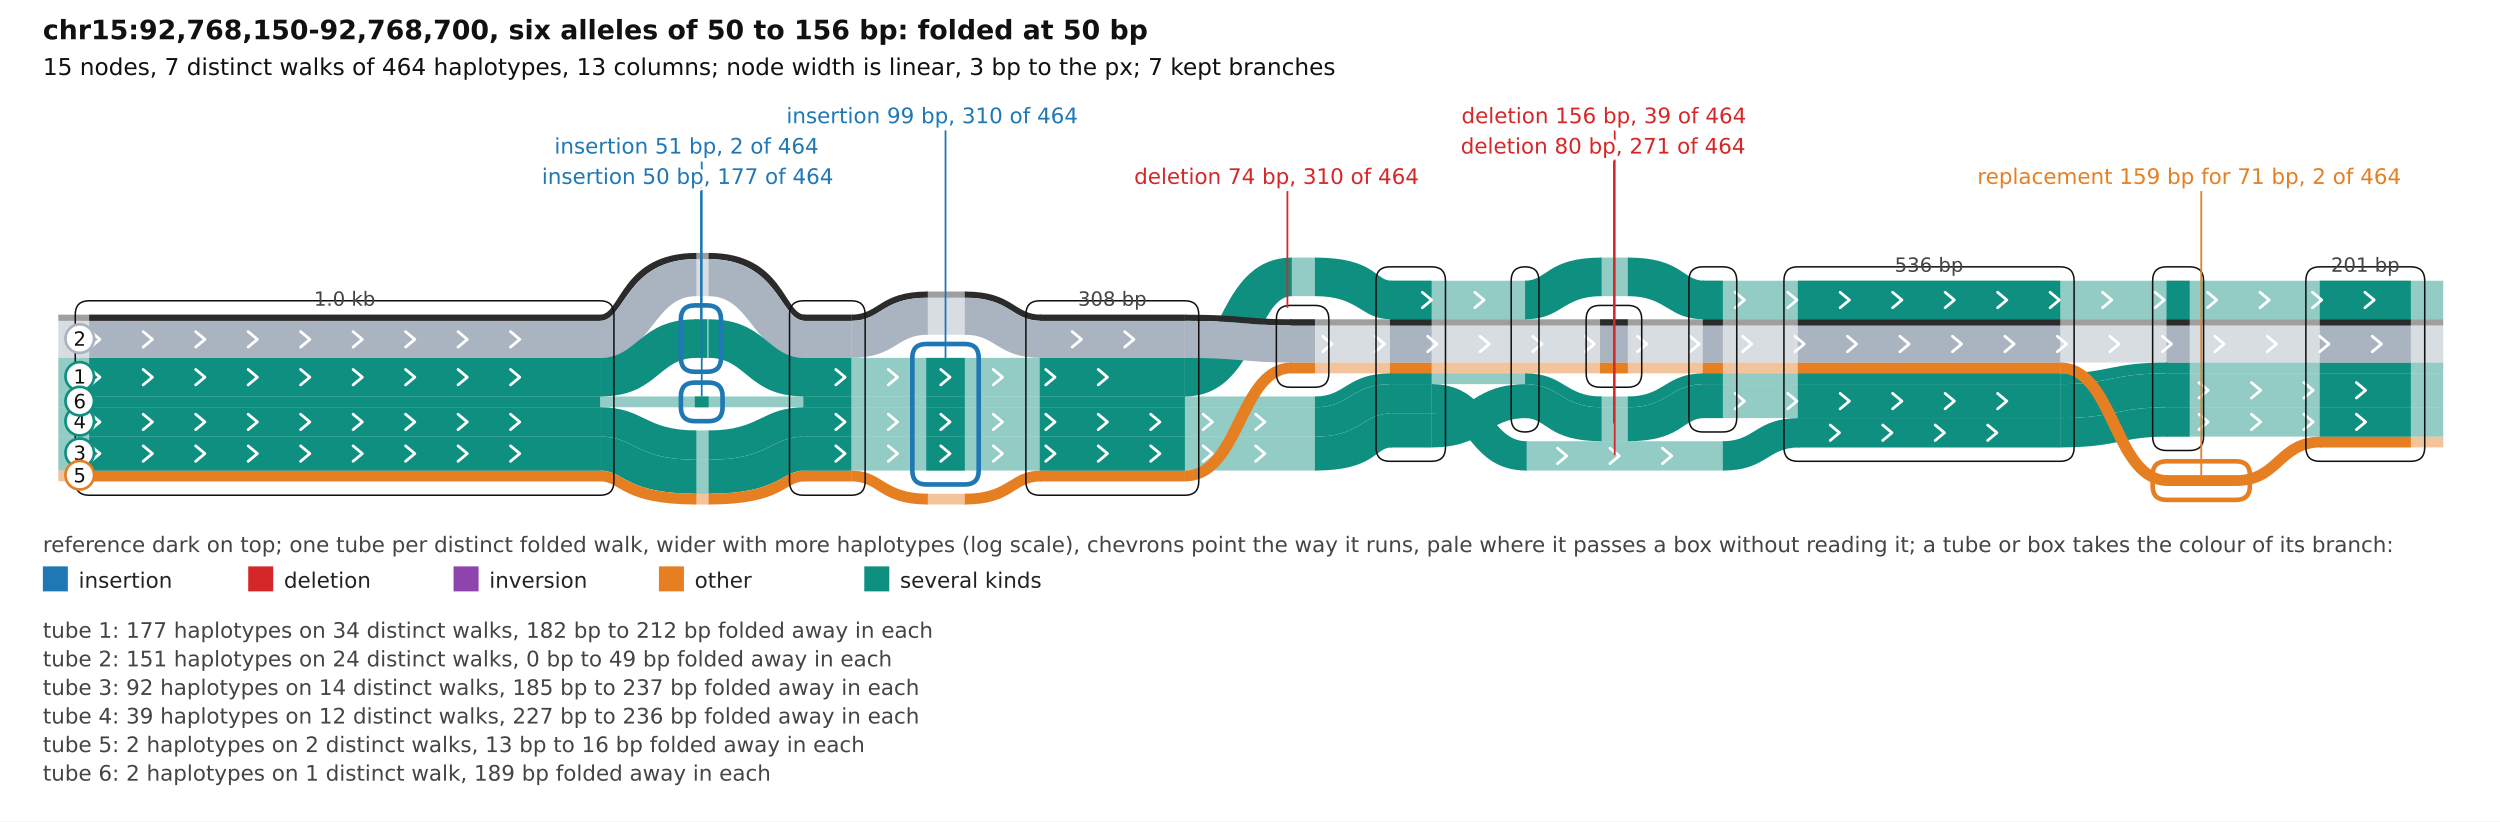
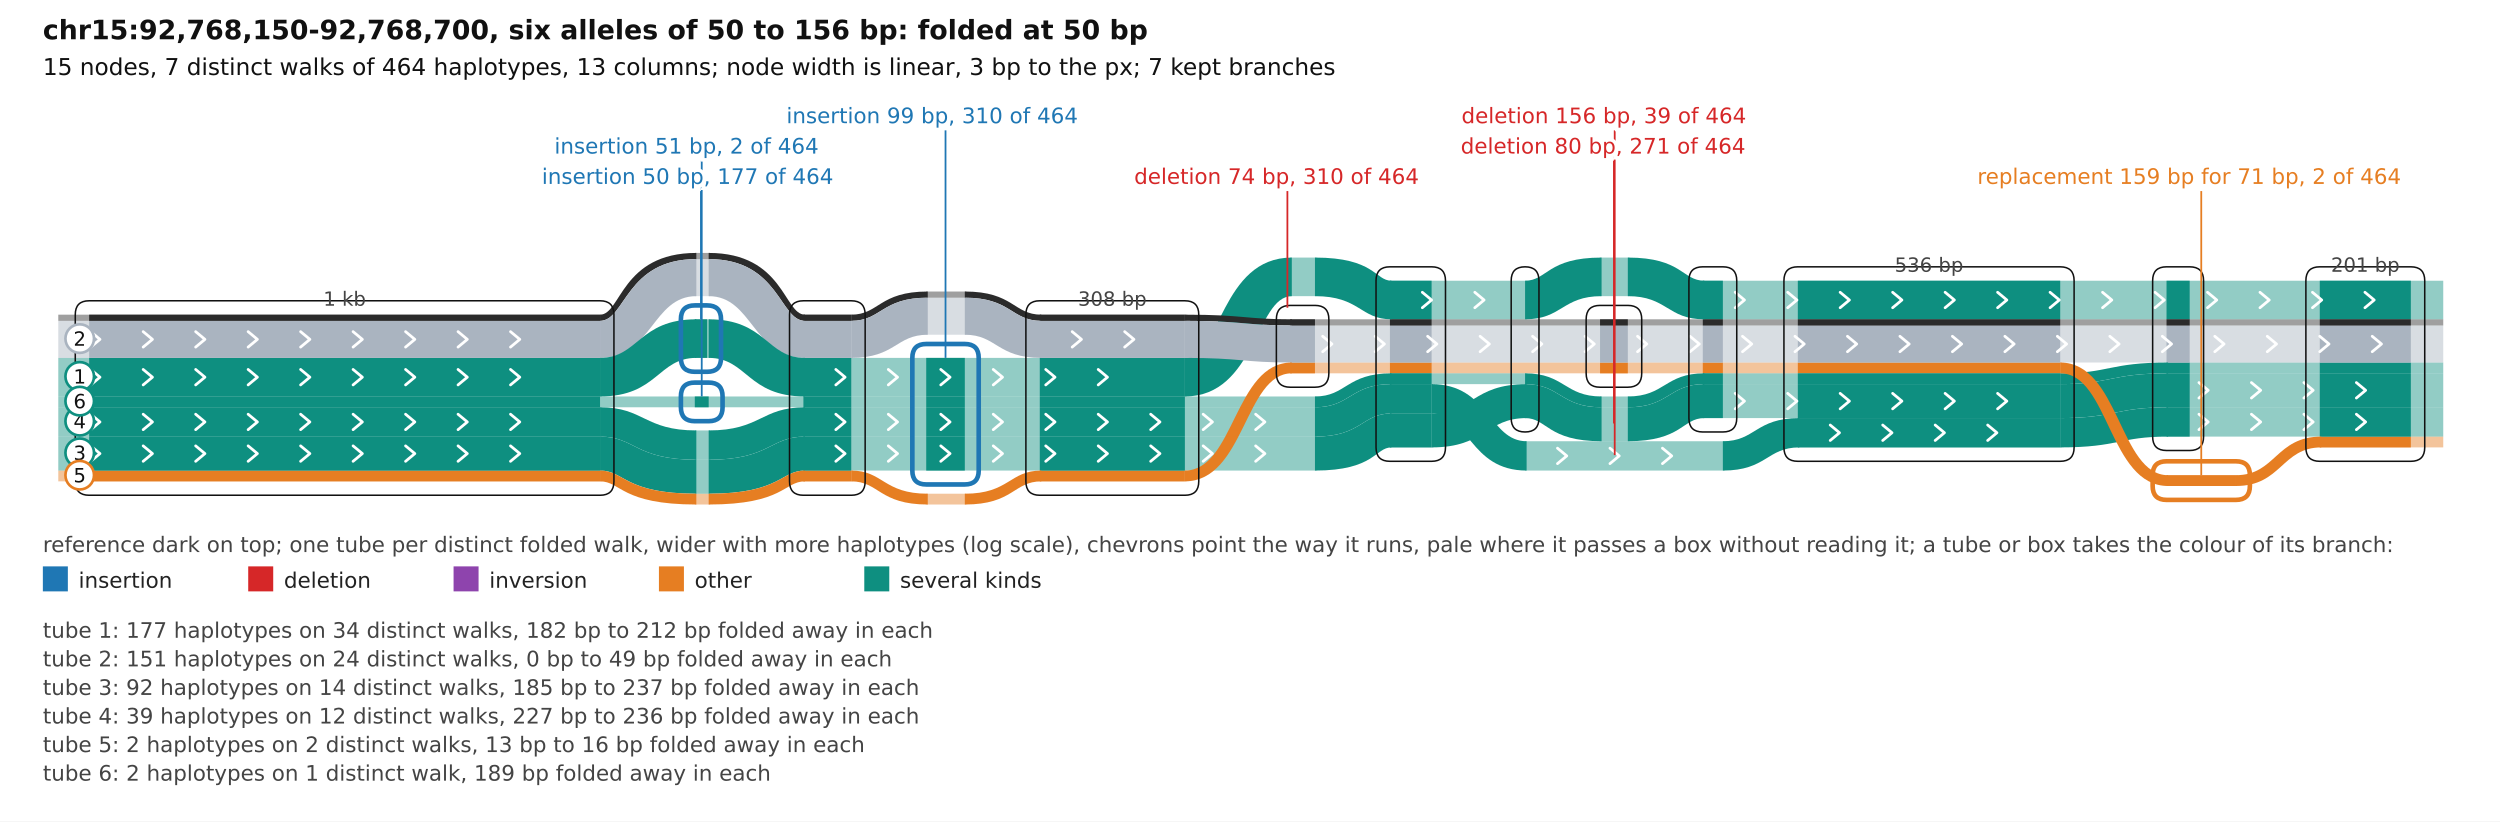
<svg xmlns="http://www.w3.org/2000/svg" width="1400" height="460" viewBox="0 0 1400 460" font-family="DejaVu Sans, Helvetica, Arial, sans-serif">
  <rect width="100%" height="100%" fill="#fff" />
  <text x="24" y="22" font-size="15" font-weight="600" fill="#111">chr15:92,768,150-92,768,700, six alleles of 50 to 156 bp: folded at 50 bp</text>
  <text x="24" y="42" font-size="13" font-weight="400" fill="#111">15 nodes, 7 distinct walks of 464 haplotypes, 13 columns; node width is linear, 3 bp to the px; 7 kept branches</text>
  <g transform="translate(32.64335 158.9301) scale(0.8643353)">
    <rect x="0" y="121" width="352" height="7" fill="#e67e22" fill-opacity="0.45" />
    <rect x="20" y="121" width="331" height="7" fill="#e67e22" />
    <rect x="412.381" y="136" width="10" height="7" fill="#e67e22" fill-opacity="0.45" />
    <rect x="482.762" y="121" width="32" height="7" fill="#e67e22" fill-opacity="0.45" />
    <rect x="482.762" y="121" width="31" height="7" fill="#e67e22" />
    <rect x="562.333" y="136" width="26" height="7" fill="#e67e22" fill-opacity="0.45" />
    <rect x="635.905" y="121" width="95" height="7" fill="#e67e22" fill-opacity="0.45" />
    <rect x="635.905" y="121" width="94" height="7" fill="#e67e22" />
    <rect x="798.189" y="51" width="499.849" height="7" fill="#e67e22" fill-opacity="0.45" />
    <rect x="798.189" y="51" width="16" height="7" fill="#e67e22" />
    <rect x="862.76" y="51" width="27" height="7" fill="#e67e22" />
    <rect x="998.895" y="51" width="18" height="7" fill="#e67e22" />
    <rect x="1065.467" y="51" width="13" height="7" fill="#e67e22" />
    <rect x="1127.038" y="51" width="170" height="7" fill="#e67e22" />
    <rect x="1365.922" y="124" width="46" height="7" fill="#e67e22" fill-opacity="0.45" />
    <rect x="1365.922" y="124" width="45" height="7" fill="#e67e22" />
    <rect x="1465.208" y="99" width="80" height="7" fill="#e67e22" fill-opacity="0.45" />
    <rect x="1465.208" y="99" width="59" height="7" fill="#e67e22" />
    <rect x="0" y="99" width="352" height="22" fill="#0e8f80" fill-opacity="0.45" />
    <rect x="20" y="99" width="331" height="22" fill="#0e8f80" />
    <rect x="412.381" y="114" width="10" height="22" fill="#0e8f80" fill-opacity="0.45" />
    <rect x="482.762" y="99" width="332.427" height="22" fill="#0e8f80" fill-opacity="0.45" />
    <rect x="482.762" y="99" width="31" height="22" fill="#0e8f80" />
    <rect x="562.333" y="99" width="25" height="22" fill="#0e8f80" />
    <rect x="635.905" y="99" width="94" height="22" fill="#0e8f80" />
    <rect x="862.76" y="84" width="28" height="22" fill="#0e8f80" fill-opacity="0.45" />
    <rect x="862.76" y="84" width="27" height="22" fill="#0e8f80" />
    <rect x="998.895" y="80" width="19" height="22" fill="#0e8f80" fill-opacity="0.45" />
    <rect x="1065.467" y="65" width="232.571" height="22" fill="#0e8f80" fill-opacity="0.45" />
    <rect x="1065.467" y="65" width="13" height="22" fill="#0e8f80" />
    <rect x="1127.038" y="65" width="170" height="22" fill="#0e8f80" />
    <rect x="1365.922" y="58" width="179.286" height="22" fill="#0e8f80" fill-opacity="0.45" />
    <rect x="1365.922" y="58" width="15" height="22" fill="#0e8f80" />
    <rect x="1465.208" y="58" width="59" height="22" fill="#0e8f80" />
    <rect x="0" y="80" width="352" height="19" fill="#0e8f80" fill-opacity="0.45" />
    <rect x="20" y="80" width="331" height="19" fill="#0e8f80" />
    <rect x="412.381" y="95" width="10" height="19" fill="#0e8f80" fill-opacity="0.45" />
    <rect x="482.762" y="80" width="332.427" height="19" fill="#0e8f80" fill-opacity="0.45" />
    <rect x="482.762" y="80" width="31" height="19" fill="#0e8f80" />
    <rect x="562.333" y="80" width="25" height="19" fill="#0e8f80" />
    <rect x="635.905" y="80" width="94" height="19" fill="#0e8f80" />
    <rect x="862.76" y="65" width="28" height="19" fill="#0e8f80" fill-opacity="0.45" />
    <rect x="862.76" y="65" width="27" height="19" fill="#0e8f80" />
    <rect x="950.324" y="102" width="129.143" height="19" fill="#0e8f80" fill-opacity="0.45" />
    <rect x="1127.038" y="87" width="171" height="19" fill="#0e8f80" fill-opacity="0.45" />
    <rect x="1127.038" y="87" width="170" height="19" fill="#0e8f80" />
    <rect x="1365.922" y="80" width="179.286" height="19" fill="#0e8f80" fill-opacity="0.45" />
    <rect x="1365.922" y="80" width="15" height="19" fill="#0e8f80" />
    <rect x="1465.208" y="80" width="59" height="19" fill="#0e8f80" />
    <rect x="0" y="73" width="815.189" height="7" fill="#0e8f80" fill-opacity="0.45" />
    <rect x="20" y="73" width="331" height="7" fill="#0e8f80" />
    <rect x="412.381" y="73" width="9" height="7" fill="#0e8f80" />
    <rect x="482.762" y="73" width="31" height="7" fill="#0e8f80" />
    <rect x="562.333" y="73" width="25" height="7" fill="#0e8f80" />
    <rect x="635.905" y="73" width="94" height="7" fill="#0e8f80" />
    <rect x="862.76" y="58" width="88.563" height="7" fill="#0e8f80" fill-opacity="0.45" />
    <rect x="862.76" y="58" width="27" height="7" fill="#0e8f80" />
    <rect x="998.895" y="73" width="19" height="7" fill="#0e8f80" fill-opacity="0.45" />
    <rect x="1065.467" y="58" width="232.571" height="7" fill="#0e8f80" fill-opacity="0.45" />
    <rect x="1065.467" y="58" width="13" height="7" fill="#0e8f80" />
    <rect x="1127.038" y="58" width="170" height="7" fill="#0e8f80" />
    <rect x="1365.922" y="51" width="179.286" height="7" fill="#0e8f80" fill-opacity="0.45" />
    <rect x="1365.922" y="51" width="15" height="7" fill="#0e8f80" />
    <rect x="1465.208" y="51" width="59" height="7" fill="#0e8f80" />
    <rect x="0" y="48" width="352" height="25" fill="#0e8f80" fill-opacity="0.45" />
    <rect x="20" y="48" width="331" height="25" fill="#0e8f80" />
    <rect x="412.381" y="23" width="10" height="25" fill="#0e8f80" fill-opacity="0.45" />
    <rect x="412.381" y="23" width="8" height="25" fill="#0e8f80" />
    <rect x="482.762" y="48" width="248.143" height="25" fill="#0e8f80" fill-opacity="0.45" />
    <rect x="482.762" y="48" width="31" height="25" fill="#0e8f80" />
    <rect x="562.333" y="48" width="25" height="25" fill="#0e8f80" />
    <rect x="635.905" y="48" width="94" height="25" fill="#0e8f80" />
    <rect x="798.189" y="-17" width="17" height="25" fill="#0e8f80" fill-opacity="0.45" />
    <rect x="862.76" y="-2" width="88.563" height="25" fill="#0e8f80" fill-opacity="0.45" />
    <rect x="862.76" y="-2" width="27" height="25" fill="#0e8f80" />
    <rect x="998.895" y="-17" width="19" height="25" fill="#0e8f80" fill-opacity="0.45" />
    <rect x="1065.467" y="-2" width="479.741" height="25" fill="#0e8f80" fill-opacity="0.45" />
    <rect x="1065.467" y="-2" width="13" height="25" fill="#0e8f80" />
    <rect x="1127.038" y="-2" width="170" height="25" fill="#0e8f80" />
    <rect x="1365.922" y="-2" width="15" height="25" fill="#0e8f80" />
    <rect x="1465.208" y="-2" width="59" height="25" fill="#0e8f80" />
    <rect x="0" y="24" width="352" height="24" fill="#aab4c0" fill-opacity="0.45" />
    <rect x="20" y="24" width="331" height="24" fill="#aab4c0" />
    <rect x="412.381" y="-16" width="10" height="24" fill="#aab4c0" fill-opacity="0.45" />
    <rect x="482.762" y="24" width="32" height="24" fill="#aab4c0" fill-opacity="0.45" />
    <rect x="482.762" y="24" width="31" height="24" fill="#aab4c0" />
    <rect x="562.333" y="9" width="26" height="24" fill="#aab4c0" fill-opacity="0.45" />
    <rect x="635.905" y="24" width="95" height="24" fill="#aab4c0" fill-opacity="0.45" />
    <rect x="635.905" y="24" width="94" height="24" fill="#aab4c0" />
    <rect x="798.189" y="27" width="747.019" height="24" fill="#aab4c0" fill-opacity="0.45" />
    <rect x="798.189" y="27" width="16" height="24" fill="#aab4c0" />
    <rect x="862.76" y="27" width="27" height="24" fill="#aab4c0" />
    <rect x="998.895" y="27" width="18" height="24" fill="#aab4c0" />
    <rect x="1065.467" y="27" width="13" height="24" fill="#aab4c0" />
    <rect x="1127.038" y="27" width="170" height="24" fill="#aab4c0" />
    <rect x="1365.922" y="27" width="15" height="24" fill="#aab4c0" />
    <rect x="1465.208" y="27" width="59" height="24" fill="#aab4c0" />
    <rect x="0" y="20" width="352" height="4" fill="#2b2b2b" fill-opacity="0.45" />
    <rect x="20" y="20" width="331" height="4" fill="#2b2b2b" />
    <rect x="412.381" y="-20" width="10" height="4" fill="#2b2b2b" fill-opacity="0.45" />
    <rect x="482.762" y="20" width="32" height="4" fill="#2b2b2b" fill-opacity="0.45" />
    <rect x="482.762" y="20" width="31" height="4" fill="#2b2b2b" />
    <rect x="562.333" y="5" width="26" height="4" fill="#2b2b2b" fill-opacity="0.45" />
    <rect x="635.905" y="20" width="95" height="4" fill="#2b2b2b" fill-opacity="0.45" />
    <rect x="635.905" y="20" width="94" height="4" fill="#2b2b2b" />
    <rect x="798.189" y="23" width="747.019" height="4" fill="#2b2b2b" fill-opacity="0.45" />
    <rect x="798.189" y="23" width="16" height="4" fill="#2b2b2b" />
    <rect x="862.76" y="23" width="27" height="4" fill="#2b2b2b" />
    <rect x="998.895" y="23" width="18" height="4" fill="#2b2b2b" />
    <rect x="1065.467" y="23" width="13" height="4" fill="#2b2b2b" />
    <rect x="1127.038" y="23" width="170" height="4" fill="#2b2b2b" />
    <rect x="1365.922" y="23" width="15" height="4" fill="#2b2b2b" />
    <rect x="1465.208" y="23" width="59" height="4" fill="#2b2b2b" />
    <path d="M 421.381 -20 C 470.129 -20 470.129 20 483.762 20 V 24 C 467.25 24 467.25 -16 421.381 -16 Z" fill="#2b2b2b" />
    <path d="M 421.381 -16 C 467.25 -16 467.25 24 483.762 24 V 48 C 449.977 48 449.977 8 421.381 8 Z" fill="#aab4c0" />
    <path d="M 421.381 95 C 455.166 95 455.166 80 483.762 80 V 99 C 461.089 99 461.089 114 421.381 114 Z" fill="#0e8f80" />
    <path d="M 421.381 114 C 461.089 114 461.089 99 483.762 99 V 121 C 467.947 121 467.947 136 421.381 136 Z" fill="#0e8f80" />
    <path d="M 421.381 136 C 467.947 136 467.947 121 483.762 121 V 128 C 470.129 128 470.129 143 421.381 143 Z" fill="#e67e22" />
    <path d="M 587.333 5 C 618.877 5 618.877 20 636.905 20 V 24 C 617.332 24 617.332 9 587.333 9 Z" fill="#2b2b2b" />
    <path d="M 587.333 9 C 617.332 9 617.332 24 636.905 24 V 48 C 608.064 48 608.064 33 587.333 33 Z" fill="#aab4c0" />
    <path d="M 587.333 136 C 616.174 136 616.174 121 636.905 121 V 128 C 618.877 128 618.877 143 587.333 143 Z" fill="#e67e22" />
    <path d="M 814.189 -17 C 853.07 -17 853.07 -2 863.76 -2 V 23 C 843.416 23 843.416 8 814.189 8 Z" fill="#0e8f80" />
    <path d="M 814.189 73 C 834.534 73 834.534 58 863.76 58 V 65 C 837.237 65 837.237 80 814.189 80 Z" fill="#0e8f80" />
    <path d="M 814.189 80 C 837.237 80 837.237 65 863.76 65 V 84 C 844.574 84 844.574 99 814.189 99 Z" fill="#0e8f80" />
    <path d="M 814.189 99 C 844.574 99 844.574 84 863.76 84 V 106 C 853.07 106 853.07 121 814.189 121 Z" fill="#0e8f80" />
    <path d="M 1016.895 -17 C 1052.107 -17 1052.107 -2 1066.467 -2 V 23 C 1042.453 23 1042.453 8 1016.895 8 Z" fill="#0e8f80" />
    <path d="M 1016.895 73 C 1040.909 73 1040.909 58 1066.467 58 V 65 C 1043.612 65 1043.612 80 1016.895 80 Z" fill="#0e8f80" />
    <path d="M 1016.895 80 C 1043.612 80 1043.612 65 1066.467 65 V 87 C 1052.107 87 1052.107 102 1016.895 102 Z" fill="#0e8f80" />
    <path d="M 1078.467 102 C 1099.584 102 1099.584 87 1128.038 87 V 106 C 1106.921 106 1106.921 121 1078.467 121 Z" fill="#0e8f80" />
    <path d="M 351 20 C 364.633 20 364.633 -20 413.381 -20 V -16 C 367.512 -16 367.512 24 351 24 Z" fill="#2b2b2b" />
    <path d="M 351 24 C 367.512 24 367.512 -16 413.381 -16 V 8 C 384.785 8 384.785 48 351 48 Z" fill="#aab4c0" />
    <path d="M 351 80 C 379.596 80 379.596 95 413.381 95 V 114 C 373.673 114 373.673 99 351 99 Z" fill="#0e8f80" />
    <path d="M 351 99 C 373.673 99 373.673 114 413.381 114 V 136 C 366.815 136 366.815 121 351 121 Z" fill="#0e8f80" />
    <path d="M 351 121 C 366.815 121 366.815 136 413.381 136 V 143 C 364.633 143 364.633 128 351 128 Z" fill="#e67e22" />
    <path d="M 351 48 C 375.99 48 375.99 23 413.381 23 V 48 C 388.39 48 388.39 73 351 73 Z" fill="#0e8f80" />
    <path d="M 513.762 20 C 531.79 20 531.79 5 563.333 5 V 9 C 533.334 9 533.334 24 513.762 24 Z" fill="#2b2b2b" />
    <path d="M 513.762 24 C 533.334 24 533.334 9 563.333 9 V 33 C 542.602 33 542.602 48 513.762 48 Z" fill="#aab4c0" />
    <path d="M 513.762 121 C 534.493 121 534.493 136 563.333 136 V 143 C 531.79 143 531.79 128 513.762 128 Z" fill="#e67e22" />
    <path d="M 729.905 48 C 753.143 48 753.143 -17 799.189 -17 V 8 C 775.95 8 775.95 73 729.905 73 Z" fill="#0e8f80" />
    <path d="M 729.905 20 C 768.671 20 768.671 23 799.189 23 V 27 C 768.44 27 768.44 24 729.905 24 Z" fill="#2b2b2b" />
    <path d="M 729.905 24 C 768.44 24 768.44 27 799.189 27 V 51 C 767.056 51 767.056 48 729.905 48 Z" fill="#aab4c0" />
    <path d="M 729.905 121 C 762.038 121 762.038 51 799.189 51 V 58 C 768.671 58 768.671 128 729.905 128 Z" fill="#e67e22" />
    <path d="M 889.76 65 C 927.067 65 927.067 102 951.324 102 V 121 C 914.017 121 914.017 84 889.76 84 Z" fill="#0e8f80" />
    <path d="M 889.76 84 C 916.217 84 916.217 65 951.324 65 V 87 C 924.867 87 924.867 106 889.76 106 Z" fill="#0e8f80" />
    <path d="M 950.324 -2 C 964.683 -2 964.683 -17 999.895 -17 V 8 C 974.337 8 974.337 23 950.324 23 Z" fill="#0e8f80" />
    <path d="M 950.324 58 C 975.882 58 975.882 73 999.895 73 V 80 C 973.179 80 973.179 65 950.324 65 Z" fill="#0e8f80" />
    <path d="M 950.324 65 C 973.179 65 973.179 80 999.895 80 V 102 C 964.683 102 964.683 87 950.324 87 Z" fill="#0e8f80" />
    <path d="M 1297.038 58 C 1328.791 58 1328.791 51 1366.922 51 V 58 C 1329.721 58 1329.721 65 1297.038 65 Z" fill="#0e8f80" />
    <path d="M 1297.038 65 C 1329.721 65 1329.721 58 1366.922 58 V 80 C 1332.645 80 1332.645 87 1297.038 87 Z" fill="#0e8f80" />
    <path d="M 1297.038 87 C 1332.645 87 1332.645 80 1366.922 80 V 99 C 1335.169 99 1335.169 106 1297.038 106 Z" fill="#0e8f80" />
    <path d="M 1297.038 51 C 1335.351 51 1335.351 124 1366.922 124 V 131 C 1328.609 131 1328.609 58 1297.038 58 Z" fill="#e67e22" />
    <path d="M 421.381 23 C 458.771 23 458.771 48 483.762 48 V 73 C 446.371 73 446.371 48 421.381 48 Z" fill="#0e8f80" />
    <path d="M 1410.922 124 C 1436.642 124 1436.642 99 1466.208 99 V 106 C 1440.488 106 1440.488 131 1410.922 131 Z" fill="#e67e22" />
    <path d="M21 105L27 110L21 115" fill="none" stroke="#fff" stroke-width="1.8" stroke-linecap="round" stroke-linejoin="round" />
    <path d="M55 105L61 110L55 115" fill="none" stroke="#fff" stroke-width="1.8" stroke-linecap="round" stroke-linejoin="round" />
    <path d="M89 105L95 110L89 115" fill="none" stroke="#fff" stroke-width="1.8" stroke-linecap="round" stroke-linejoin="round" />
    <path d="M123 105L129 110L123 115" fill="none" stroke="#fff" stroke-width="1.8" stroke-linecap="round" stroke-linejoin="round" />
    <path d="M157 105L163 110L157 115" fill="none" stroke="#fff" stroke-width="1.8" stroke-linecap="round" stroke-linejoin="round" />
    <path d="M191 105L197 110L191 115" fill="none" stroke="#fff" stroke-width="1.8" stroke-linecap="round" stroke-linejoin="round" />
    <path d="M225 105L231 110L225 115" fill="none" stroke="#fff" stroke-width="1.8" stroke-linecap="round" stroke-linejoin="round" />
    <path d="M259 105L265 110L259 115" fill="none" stroke="#fff" stroke-width="1.8" stroke-linecap="round" stroke-linejoin="round" />
    <path d="M293 105L299 110L293 115" fill="none" stroke="#fff" stroke-width="1.8" stroke-linecap="round" stroke-linejoin="round" />
    <path d="M503.762 105L509.762 110L503.762 115" fill="none" stroke="#fff" stroke-width="1.8" stroke-linecap="round" stroke-linejoin="round" />
    <path d="M537.762 105L543.762 110L537.762 115" fill="none" stroke="#fff" stroke-width="1.8" stroke-linecap="round" stroke-linejoin="round" />
    <path d="M571.762 105L577.762 110L571.762 115" fill="none" stroke="#fff" stroke-width="1.8" stroke-linecap="round" stroke-linejoin="round" />
    <path d="M605.762 105L611.762 110L605.762 115" fill="none" stroke="#fff" stroke-width="1.8" stroke-linecap="round" stroke-linejoin="round" />
    <path d="M639.762 105L645.762 110L639.762 115" fill="none" stroke="#fff" stroke-width="1.8" stroke-linecap="round" stroke-linejoin="round" />
    <path d="M673.762 105L679.762 110L673.762 115" fill="none" stroke="#fff" stroke-width="1.8" stroke-linecap="round" stroke-linejoin="round" />
    <path d="M707.762 105L713.762 110L707.762 115" fill="none" stroke="#fff" stroke-width="1.8" stroke-linecap="round" stroke-linejoin="round" />
    <path d="M741.762 105L747.762 110L741.762 115" fill="none" stroke="#fff" stroke-width="1.8" stroke-linecap="round" stroke-linejoin="round" />
    <path d="M775.762 105L781.762 110L775.762 115" fill="none" stroke="#fff" stroke-width="1.8" stroke-linecap="round" stroke-linejoin="round" />
    <path d="M1086.467 71L1092.467 76L1086.467 81" fill="none" stroke="#fff" stroke-width="1.8" stroke-linecap="round" stroke-linejoin="round" />
    <path d="M1120.467 71L1126.467 76L1120.467 81" fill="none" stroke="#fff" stroke-width="1.8" stroke-linecap="round" stroke-linejoin="round" />
    <path d="M1154.467 71L1160.467 76L1154.467 81" fill="none" stroke="#fff" stroke-width="1.8" stroke-linecap="round" stroke-linejoin="round" />
    <path d="M1188.467 71L1194.467 76L1188.467 81" fill="none" stroke="#fff" stroke-width="1.8" stroke-linecap="round" stroke-linejoin="round" />
    <path d="M1222.467 71L1228.467 76L1222.467 81" fill="none" stroke="#fff" stroke-width="1.8" stroke-linecap="round" stroke-linejoin="round" />
    <path d="M1256.467 71L1262.467 76L1256.467 81" fill="none" stroke="#fff" stroke-width="1.8" stroke-linecap="round" stroke-linejoin="round" />
    <path d="M1386.922 64L1392.922 69L1386.922 74" fill="none" stroke="#fff" stroke-width="1.8" stroke-linecap="round" stroke-linejoin="round" />
    <path d="M1420.922 64L1426.922 69L1420.922 74" fill="none" stroke="#fff" stroke-width="1.8" stroke-linecap="round" stroke-linejoin="round" />
    <path d="M1454.922 64L1460.922 69L1454.922 74" fill="none" stroke="#fff" stroke-width="1.8" stroke-linecap="round" stroke-linejoin="round" />
    <path d="M1488.922 64L1494.922 69L1488.922 74" fill="none" stroke="#fff" stroke-width="1.8" stroke-linecap="round" stroke-linejoin="round" />
    <path d="M21 84.5L27 89.5L21 94.5" fill="none" stroke="#fff" stroke-width="1.8" stroke-linecap="round" stroke-linejoin="round" />
    <path d="M55 84.5L61 89.5L55 94.5" fill="none" stroke="#fff" stroke-width="1.8" stroke-linecap="round" stroke-linejoin="round" />
    <path d="M89 84.5L95 89.5L89 94.5" fill="none" stroke="#fff" stroke-width="1.8" stroke-linecap="round" stroke-linejoin="round" />
    <path d="M123 84.5L129 89.5L123 94.5" fill="none" stroke="#fff" stroke-width="1.8" stroke-linecap="round" stroke-linejoin="round" />
    <path d="M157 84.5L163 89.5L157 94.5" fill="none" stroke="#fff" stroke-width="1.8" stroke-linecap="round" stroke-linejoin="round" />
    <path d="M191 84.5L197 89.5L191 94.5" fill="none" stroke="#fff" stroke-width="1.8" stroke-linecap="round" stroke-linejoin="round" />
    <path d="M225 84.5L231 89.5L225 94.5" fill="none" stroke="#fff" stroke-width="1.8" stroke-linecap="round" stroke-linejoin="round" />
    <path d="M259 84.5L265 89.5L259 94.5" fill="none" stroke="#fff" stroke-width="1.8" stroke-linecap="round" stroke-linejoin="round" />
    <path d="M293 84.5L299 89.5L293 94.5" fill="none" stroke="#fff" stroke-width="1.8" stroke-linecap="round" stroke-linejoin="round" />
    <path d="M503.762 84.5L509.762 89.5L503.762 94.5" fill="none" stroke="#fff" stroke-width="1.8" stroke-linecap="round" stroke-linejoin="round" />
    <path d="M537.762 84.5L543.762 89.5L537.762 94.5" fill="none" stroke="#fff" stroke-width="1.8" stroke-linecap="round" stroke-linejoin="round" />
    <path d="M571.762 84.5L577.762 89.5L571.762 94.5" fill="none" stroke="#fff" stroke-width="1.8" stroke-linecap="round" stroke-linejoin="round" />
    <path d="M605.762 84.5L611.762 89.5L605.762 94.5" fill="none" stroke="#fff" stroke-width="1.8" stroke-linecap="round" stroke-linejoin="round" />
    <path d="M639.762 84.5L645.762 89.5L639.762 94.5" fill="none" stroke="#fff" stroke-width="1.8" stroke-linecap="round" stroke-linejoin="round" />
    <path d="M673.762 84.5L679.762 89.5L673.762 94.5" fill="none" stroke="#fff" stroke-width="1.8" stroke-linecap="round" stroke-linejoin="round" />
    <path d="M707.762 84.5L713.762 89.5L707.762 94.5" fill="none" stroke="#fff" stroke-width="1.8" stroke-linecap="round" stroke-linejoin="round" />
    <path d="M741.762 84.5L747.762 89.5L741.762 94.5" fill="none" stroke="#fff" stroke-width="1.8" stroke-linecap="round" stroke-linejoin="round" />
    <path d="M775.762 84.5L781.762 89.5L775.762 94.5" fill="none" stroke="#fff" stroke-width="1.8" stroke-linecap="round" stroke-linejoin="round" />
    <path d="M971.324 106.5L977.324 111.5L971.324 116.5" fill="none" stroke="#fff" stroke-width="1.8" stroke-linecap="round" stroke-linejoin="round" />
    <path d="M1005.324 106.5L1011.324 111.5L1005.324 116.5" fill="none" stroke="#fff" stroke-width="1.8" stroke-linecap="round" stroke-linejoin="round" />
    <path d="M1039.324 106.5L1045.324 111.5L1039.324 116.5" fill="none" stroke="#fff" stroke-width="1.8" stroke-linecap="round" stroke-linejoin="round" />
    <path d="M1148.038 91.5L1154.038 96.5L1148.038 101.5" fill="none" stroke="#fff" stroke-width="1.8" stroke-linecap="round" stroke-linejoin="round" />
    <path d="M1182.038 91.5L1188.038 96.5L1182.038 101.5" fill="none" stroke="#fff" stroke-width="1.8" stroke-linecap="round" stroke-linejoin="round" />
    <path d="M1216.038 91.5L1222.038 96.5L1216.038 101.5" fill="none" stroke="#fff" stroke-width="1.8" stroke-linecap="round" stroke-linejoin="round" />
    <path d="M1250.038 91.5L1256.038 96.5L1250.038 101.5" fill="none" stroke="#fff" stroke-width="1.8" stroke-linecap="round" stroke-linejoin="round" />
    <path d="M1386.922 84.5L1392.922 89.5L1386.922 94.5" fill="none" stroke="#fff" stroke-width="1.8" stroke-linecap="round" stroke-linejoin="round" />
    <path d="M1420.922 84.5L1426.922 89.5L1420.922 94.5" fill="none" stroke="#fff" stroke-width="1.8" stroke-linecap="round" stroke-linejoin="round" />
    <path d="M1454.922 84.5L1460.922 89.5L1454.922 94.5" fill="none" stroke="#fff" stroke-width="1.8" stroke-linecap="round" stroke-linejoin="round" />
    <path d="M1488.922 84.5L1494.922 89.5L1488.922 94.5" fill="none" stroke="#fff" stroke-width="1.8" stroke-linecap="round" stroke-linejoin="round" />
    <path d="M21 55.5L27 60.5L21 65.5" fill="none" stroke="#fff" stroke-width="1.8" stroke-linecap="round" stroke-linejoin="round" />
    <path d="M55 55.5L61 60.5L55 65.5" fill="none" stroke="#fff" stroke-width="1.8" stroke-linecap="round" stroke-linejoin="round" />
    <path d="M89 55.5L95 60.5L89 65.5" fill="none" stroke="#fff" stroke-width="1.8" stroke-linecap="round" stroke-linejoin="round" />
    <path d="M123 55.5L129 60.5L123 65.5" fill="none" stroke="#fff" stroke-width="1.8" stroke-linecap="round" stroke-linejoin="round" />
    <path d="M157 55.5L163 60.5L157 65.5" fill="none" stroke="#fff" stroke-width="1.8" stroke-linecap="round" stroke-linejoin="round" />
    <path d="M191 55.5L197 60.5L191 65.5" fill="none" stroke="#fff" stroke-width="1.8" stroke-linecap="round" stroke-linejoin="round" />
    <path d="M225 55.5L231 60.5L225 65.5" fill="none" stroke="#fff" stroke-width="1.8" stroke-linecap="round" stroke-linejoin="round" />
    <path d="M259 55.5L265 60.5L259 65.5" fill="none" stroke="#fff" stroke-width="1.8" stroke-linecap="round" stroke-linejoin="round" />
    <path d="M293 55.5L299 60.5L293 65.5" fill="none" stroke="#fff" stroke-width="1.8" stroke-linecap="round" stroke-linejoin="round" />
    <path d="M503.762 55.5L509.762 60.5L503.762 65.5" fill="none" stroke="#fff" stroke-width="1.8" stroke-linecap="round" stroke-linejoin="round" />
    <path d="M537.762 55.5L543.762 60.5L537.762 65.5" fill="none" stroke="#fff" stroke-width="1.8" stroke-linecap="round" stroke-linejoin="round" />
    <path d="M571.762 55.5L577.762 60.5L571.762 65.5" fill="none" stroke="#fff" stroke-width="1.8" stroke-linecap="round" stroke-linejoin="round" />
    <path d="M605.762 55.5L611.762 60.5L605.762 65.5" fill="none" stroke="#fff" stroke-width="1.8" stroke-linecap="round" stroke-linejoin="round" />
    <path d="M639.762 55.5L645.762 60.5L639.762 65.5" fill="none" stroke="#fff" stroke-width="1.8" stroke-linecap="round" stroke-linejoin="round" />
    <path d="M673.762 55.5L679.762 60.5L673.762 65.5" fill="none" stroke="#fff" stroke-width="1.8" stroke-linecap="round" stroke-linejoin="round" />
    <path d="M883.76 5.5L889.76 10.5L883.76 15.5" fill="none" stroke="#fff" stroke-width="1.8" stroke-linecap="round" stroke-linejoin="round" />
    <path d="M917.76 5.5L923.76 10.5L917.76 15.5" fill="none" stroke="#fff" stroke-width="1.8" stroke-linecap="round" stroke-linejoin="round" />
    <path d="M1086.467 5.5L1092.467 10.5L1086.467 15.5" fill="none" stroke="#fff" stroke-width="1.8" stroke-linecap="round" stroke-linejoin="round" />
    <path d="M1120.467 5.5L1126.467 10.5L1120.467 15.5" fill="none" stroke="#fff" stroke-width="1.8" stroke-linecap="round" stroke-linejoin="round" />
    <path d="M1154.467 5.5L1160.467 10.5L1154.467 15.5" fill="none" stroke="#fff" stroke-width="1.8" stroke-linecap="round" stroke-linejoin="round" />
    <path d="M1188.467 5.5L1194.467 10.5L1188.467 15.5" fill="none" stroke="#fff" stroke-width="1.8" stroke-linecap="round" stroke-linejoin="round" />
    <path d="M1222.467 5.5L1228.467 10.5L1222.467 15.5" fill="none" stroke="#fff" stroke-width="1.8" stroke-linecap="round" stroke-linejoin="round" />
    <path d="M1256.467 5.5L1262.467 10.5L1256.467 15.5" fill="none" stroke="#fff" stroke-width="1.8" stroke-linecap="round" stroke-linejoin="round" />
    <path d="M1290.467 5.5L1296.467 10.5L1290.467 15.5" fill="none" stroke="#fff" stroke-width="1.8" stroke-linecap="round" stroke-linejoin="round" />
    <path d="M1324.467 5.5L1330.467 10.5L1324.467 15.5" fill="none" stroke="#fff" stroke-width="1.8" stroke-linecap="round" stroke-linejoin="round" />
    <path d="M1358.467 5.5L1364.467 10.5L1358.467 15.5" fill="none" stroke="#fff" stroke-width="1.8" stroke-linecap="round" stroke-linejoin="round" />
    <path d="M1392.467 5.5L1398.467 10.5L1392.467 15.5" fill="none" stroke="#fff" stroke-width="1.8" stroke-linecap="round" stroke-linejoin="round" />
    <path d="M1426.467 5.5L1432.467 10.5L1426.467 15.5" fill="none" stroke="#fff" stroke-width="1.8" stroke-linecap="round" stroke-linejoin="round" />
    <path d="M1460.467 5.5L1466.467 10.5L1460.467 15.5" fill="none" stroke="#fff" stroke-width="1.8" stroke-linecap="round" stroke-linejoin="round" />
    <path d="M1494.467 5.5L1500.467 10.5L1494.467 15.5" fill="none" stroke="#fff" stroke-width="1.8" stroke-linecap="round" stroke-linejoin="round" />
    <path d="M21 31L27 36L21 41" fill="none" stroke="#fff" stroke-width="1.8" stroke-linecap="round" stroke-linejoin="round" />
    <path d="M55 31L61 36L55 41" fill="none" stroke="#fff" stroke-width="1.8" stroke-linecap="round" stroke-linejoin="round" />
    <path d="M89 31L95 36L89 41" fill="none" stroke="#fff" stroke-width="1.8" stroke-linecap="round" stroke-linejoin="round" />
    <path d="M123 31L129 36L123 41" fill="none" stroke="#fff" stroke-width="1.8" stroke-linecap="round" stroke-linejoin="round" />
    <path d="M157 31L163 36L157 41" fill="none" stroke="#fff" stroke-width="1.8" stroke-linecap="round" stroke-linejoin="round" />
    <path d="M191 31L197 36L191 41" fill="none" stroke="#fff" stroke-width="1.8" stroke-linecap="round" stroke-linejoin="round" />
    <path d="M225 31L231 36L225 41" fill="none" stroke="#fff" stroke-width="1.8" stroke-linecap="round" stroke-linejoin="round" />
    <path d="M259 31L265 36L259 41" fill="none" stroke="#fff" stroke-width="1.8" stroke-linecap="round" stroke-linejoin="round" />
    <path d="M293 31L299 36L293 41" fill="none" stroke="#fff" stroke-width="1.8" stroke-linecap="round" stroke-linejoin="round" />
    <path d="M656.905 31L662.905 36L656.905 41" fill="none" stroke="#fff" stroke-width="1.8" stroke-linecap="round" stroke-linejoin="round" />
    <path d="M690.905 31L696.905 36L690.905 41" fill="none" stroke="#fff" stroke-width="1.8" stroke-linecap="round" stroke-linejoin="round" />
    <path d="M819.189 34L825.189 39L819.189 44" fill="none" stroke="#fff" stroke-width="1.8" stroke-linecap="round" stroke-linejoin="round" />
    <path d="M853.189 34L859.189 39L853.189 44" fill="none" stroke="#fff" stroke-width="1.8" stroke-linecap="round" stroke-linejoin="round" />
    <path d="M887.189 34L893.189 39L887.189 44" fill="none" stroke="#fff" stroke-width="1.8" stroke-linecap="round" stroke-linejoin="round" />
    <path d="M921.189 34L927.189 39L921.189 44" fill="none" stroke="#fff" stroke-width="1.8" stroke-linecap="round" stroke-linejoin="round" />
    <path d="M955.189 34L961.189 39L955.189 44" fill="none" stroke="#fff" stroke-width="1.8" stroke-linecap="round" stroke-linejoin="round" />
    <path d="M989.189 34L995.189 39L989.189 44" fill="none" stroke="#fff" stroke-width="1.8" stroke-linecap="round" stroke-linejoin="round" />
    <path d="M1023.189 34L1029.189 39L1023.189 44" fill="none" stroke="#fff" stroke-width="1.8" stroke-linecap="round" stroke-linejoin="round" />
    <path d="M1057.189 34L1063.189 39L1057.189 44" fill="none" stroke="#fff" stroke-width="1.8" stroke-linecap="round" stroke-linejoin="round" />
    <path d="M1091.189 34L1097.189 39L1091.189 44" fill="none" stroke="#fff" stroke-width="1.8" stroke-linecap="round" stroke-linejoin="round" />
    <path d="M1125.189 34L1131.189 39L1125.189 44" fill="none" stroke="#fff" stroke-width="1.8" stroke-linecap="round" stroke-linejoin="round" />
    <path d="M1159.189 34L1165.189 39L1159.189 44" fill="none" stroke="#fff" stroke-width="1.8" stroke-linecap="round" stroke-linejoin="round" />
    <path d="M1193.189 34L1199.189 39L1193.189 44" fill="none" stroke="#fff" stroke-width="1.8" stroke-linecap="round" stroke-linejoin="round" />
    <path d="M1227.189 34L1233.189 39L1227.189 44" fill="none" stroke="#fff" stroke-width="1.8" stroke-linecap="round" stroke-linejoin="round" />
    <path d="M1261.189 34L1267.189 39L1261.189 44" fill="none" stroke="#fff" stroke-width="1.8" stroke-linecap="round" stroke-linejoin="round" />
    <path d="M1295.189 34L1301.189 39L1295.189 44" fill="none" stroke="#fff" stroke-width="1.8" stroke-linecap="round" stroke-linejoin="round" />
    <path d="M1329.189 34L1335.189 39L1329.189 44" fill="none" stroke="#fff" stroke-width="1.8" stroke-linecap="round" stroke-linejoin="round" />
    <path d="M1363.189 34L1369.189 39L1363.189 44" fill="none" stroke="#fff" stroke-width="1.8" stroke-linecap="round" stroke-linejoin="round" />
    <path d="M1397.189 34L1403.189 39L1397.189 44" fill="none" stroke="#fff" stroke-width="1.8" stroke-linecap="round" stroke-linejoin="round" />
    <path d="M1431.189 34L1437.189 39L1431.189 44" fill="none" stroke="#fff" stroke-width="1.8" stroke-linecap="round" stroke-linejoin="round" />
    <path d="M1465.189 34L1471.189 39L1465.189 44" fill="none" stroke="#fff" stroke-width="1.8" stroke-linecap="round" stroke-linejoin="round" />
    <path d="M1499.189 34L1505.189 39L1499.189 44" fill="none" stroke="#fff" stroke-width="1.8" stroke-linecap="round" stroke-linejoin="round" />
    <path d="M 11 20 Q 11 11 20 11 L 351 11 Q 360 11 360 20 L 360 128 Q 360 137 351 137 L 20 137 Q 11 137 11 128 L 11 20" fill="none" stroke="#111" stroke-width="1" />
    <path d="M 473.762 20 Q 473.762 11 482.762 11 L 513.762 11 Q 522.762 11 522.762 20 L 522.762 128 Q 522.762 137 513.762 137 L 482.762 137 Q 473.762 137 473.762 128 L 473.762 20" fill="none" stroke="#111" stroke-width="1" />
    <path d="M 626.905 20 Q 626.905 11 635.905 11 L 729.905 11 Q 738.905 11 738.905 20 L 738.905 128 Q 738.905 137 729.905 137 L 635.905 137 Q 626.905 137 626.905 128 L 626.905 20" fill="none" stroke="#111" stroke-width="1" />
    <path d="M 789.189 23 Q 789.189 14 798.189 14 L 814.189 14 Q 823.189 14 823.189 23 L 823.189 58 Q 823.189 67 814.189 67 L 798.189 67 Q 789.189 67 789.189 58 L 789.189 23" fill="none" stroke="#111" stroke-width="1" />
    <path d="M 853.76 -2 Q 853.76 -11 862.76 -11 L 889.76 -11 Q 898.76 -11 898.76 -2 L 898.76 106 Q 898.76 115 889.76 115 L 862.76 115 Q 853.76 115 853.76 106 L 853.76 -2" fill="none" stroke="#111" stroke-width="1" />
    <path d="M 941.324 -2 Q 941.324 -11 950.324 -11 Q 959.324 -11 959.324 -2 L 959.324 87 Q 959.324 96 950.324 96 Q 941.324 96 941.324 87 L 941.324 -2" fill="none" stroke="#111" stroke-width="1" />
    <path d="M 989.895 23 Q 989.895 14 998.895 14 L 1016.895 14 Q 1025.895 14 1025.895 23 L 1025.895 58 Q 1025.895 67 1016.895 67 L 998.895 67 Q 989.895 67 989.895 58 L 989.895 23" fill="none" stroke="#111" stroke-width="1" />
    <path d="M 1056.467 -2 Q 1056.467 -11 1065.467 -11 L 1078.467 -11 Q 1087.467 -11 1087.467 -2 L 1087.467 87 Q 1087.467 96 1078.467 96 L 1065.467 96 Q 1056.467 96 1056.467 87 L 1056.467 -2" fill="none" stroke="#111" stroke-width="1" />
    <path d="M 1118.038 -2 Q 1118.038 -11 1127.038 -11 L 1297.038 -11 Q 1306.038 -11 1306.038 -2 L 1306.038 106 Q 1306.038 115 1297.038 115 L 1127.038 115 Q 1118.038 115 1118.038 106 L 1118.038 -2" fill="none" stroke="#111" stroke-width="1" />
    <path d="M 1356.922 -2 Q 1356.922 -11 1365.922 -11 L 1380.922 -11 Q 1389.922 -11 1389.922 -2 L 1389.922 99 Q 1389.922 108 1380.922 108 L 1365.922 108 Q 1356.922 108 1356.922 99 L 1356.922 -2" fill="none" stroke="#111" stroke-width="1" />
    <path d="M 1456.208 -2 Q 1456.208 -11 1465.208 -11 L 1524.208 -11 Q 1533.208 -11 1533.208 -2 L 1533.208 106 Q 1533.208 115 1524.208 115 L 1465.208 115 Q 1456.208 115 1456.208 106 L 1456.208 -2" fill="none" stroke="#111" stroke-width="1" />
    <path d="M 403.381 23 Q 403.381 14 412.381 14 L 420.381 14 Q 429.381 14 429.381 23 L 429.381 48 Q 429.381 57 420.381 57 L 412.381 57 Q 403.381 57 403.381 48 L 403.381 23" fill="none" stroke="#1f77b4" stroke-width="3" />
    <path d="M 553.333 48 Q 553.333 39 562.333 39 L 587.333 39 Q 596.333 39 596.333 48 L 596.333 121 Q 596.333 130 587.333 130 L 562.333 130 Q 553.333 130 553.333 121 L 553.333 48" fill="none" stroke="#1f77b4" stroke-width="3" />
    <path d="M 403.381 73 Q 403.381 64 412.381 64 L 421.381 64 Q 430.381 64 430.381 73 L 430.381 80 Q 430.381 89 421.381 89 L 412.381 89 Q 403.381 89 403.381 80 L 403.381 73" fill="none" stroke="#1f77b4" stroke-width="3" />
    <path d="M 1356.922 124 Q 1356.922 115 1365.922 115 L 1410.922 115 Q 1419.922 115 1419.922 124 L 1419.922 131 Q 1419.922 140 1410.922 140 L 1365.922 140 Q 1356.922 140 1356.922 131 L 1356.922 124" fill="none" stroke="#e67e22" stroke-width="3" />
  </g>
  <circle cx="44.643" cy="210.79" r="8" fill="#fff" stroke="#0e8f80" stroke-width="1.5" />
  <text x="44.643" y="214.79" font-size="11" text-anchor="middle" fill="#111">1</text>
  <circle cx="44.643" cy="189.614" r="8" fill="#fff" stroke="#aab4c0" stroke-width="1.5" />
  <text x="44.643" y="193.614" font-size="11" text-anchor="middle" fill="#111">2</text>
  <circle cx="44.643" cy="253.575" r="8" fill="#fff" stroke="#0e8f80" stroke-width="1.5" />
  <text x="44.643" y="257.575" font-size="11" text-anchor="middle" fill="#111">3</text>
  <circle cx="44.643" cy="235.856" r="8" fill="#fff" stroke="#0e8f80" stroke-width="1.5" />
  <text x="44.643" y="239.856" font-size="11" text-anchor="middle" fill="#111">4</text>
  <circle cx="44.643" cy="266.108" r="8" fill="#fff" stroke="#e67e22" stroke-width="1.5" />
  <text x="44.643" y="270.108" font-size="11" text-anchor="middle" fill="#111">5</text>
  <circle cx="44.643" cy="224.62" r="8" fill="#fff" stroke="#0e8f80" stroke-width="1.5" />
  <text x="44.643" y="228.62" font-size="11" text-anchor="middle" fill="#111">6</text>
-   <text x="192.978" y="171.217" font-size="11" text-anchor="middle" fill="#444">1.0 kb</text>
+   <text x="192.978" y="171.217" font-size="11" text-anchor="middle" fill="#444">1 kb</text>
  <text x="622.902" y="171.217" font-size="11" text-anchor="middle" fill="#444">308 bp</text>
  <text x="1080.251" y="152.201" font-size="11" text-anchor="middle" fill="#444">536 bp</text>
  <text x="1324.572" y="152.201" font-size="11" text-anchor="middle" fill="#444">201 bp</text>
  <line x1="392.536" y1="107" x2="392.536" y2="178.81" stroke="#1f77b4" stroke-width="1" />
  <line x1="392.968" y1="90" x2="392.968" y2="222.027" stroke="#1f77b4" stroke-width="1" />
  <line x1="529.492" y1="73" x2="529.492" y2="200.418" stroke="#1f77b4" stroke-width="1" />
  <line x1="720.942" y1="107" x2="720.942" y2="172.327" stroke="#d62728" stroke-width="1" />
  <line x1="903.803" y1="90" x2="903.803" y2="237.152" stroke="#d62728" stroke-width="1" />
  <line x1="904.238" y1="73" x2="904.238" y2="254.871" stroke="#d62728" stroke-width="1" />
  <line x1="1232.706" y1="107" x2="1232.706" y2="266.108" stroke="#e67e22" stroke-width="1" />
  <text x="303.436" y="103" font-size="12" fill="#1f77b4" stroke="#fff" stroke-width="4" paint-order="stroke">insertion 50 bp, 177 of 464</text>
  <text x="310.468" y="86" font-size="12" fill="#1f77b4" stroke="#fff" stroke-width="4" paint-order="stroke">insertion 51 bp, 2 of 464</text>
  <text x="440.392" y="69" font-size="12" fill="#1f77b4" stroke="#fff" stroke-width="4" paint-order="stroke">insertion 99 bp, 310 of 464</text>
  <text x="635.142" y="103" font-size="12" fill="#d62728" stroke="#fff" stroke-width="4" paint-order="stroke">deletion 74 bp, 310 of 464</text>
  <text x="818.003" y="86" font-size="12" fill="#d62728" stroke="#fff" stroke-width="4" paint-order="stroke">deletion 80 bp, 271 of 464</text>
  <text x="818.438" y="69" font-size="12" fill="#d62728" stroke="#fff" stroke-width="4" paint-order="stroke">deletion 156 bp, 39 of 464</text>
  <text x="1107.306" y="103" font-size="12" fill="#e67e22" stroke="#fff" stroke-width="4" paint-order="stroke">replacement 159 bp for 71 bp, 2 of 464</text>
  <text x="24" y="309.173" font-size="12" fill="#444">reference dark on top; one tube per distinct folded walk, wider with more haplotypes (log scale), chevrons point the way it runs, pale where it passes a box without reading it; a tube or box takes the colour of its branch:</text>
  <text x="24" y="357.173" font-size="12" fill="#444">tube 1: 177 haplotypes on 34 distinct walks, 182 bp to 212 bp folded away in each</text>
  <text x="24" y="373.173" font-size="12" fill="#444">tube 2: 151 haplotypes on 24 distinct walks, 0 bp to 49 bp folded away in each</text>
  <text x="24" y="389.173" font-size="12" fill="#444">tube 3: 92 haplotypes on 14 distinct walks, 185 bp to 237 bp folded away in each</text>
  <text x="24" y="405.173" font-size="12" fill="#444">tube 4: 39 haplotypes on 12 distinct walks, 227 bp to 236 bp folded away in each</text>
  <text x="24" y="421.173" font-size="12" fill="#444">tube 5: 2 haplotypes on 2 distinct walks, 13 bp to 16 bp folded away in each</text>
  <text x="24" y="437.173" font-size="12" fill="#444">tube 6: 2 haplotypes on 1 distinct walk, 189 bp folded away in each</text>
  <rect x="24" y="317.173" width="14" height="14" fill="#1f77b4" />
  <text x="44" y="329.173" font-size="12" fill="#222">insertion</text>
  <rect x="139" y="317.173" width="14" height="14" fill="#d62728" />
  <text x="159" y="329.173" font-size="12" fill="#222">deletion</text>
  <rect x="254" y="317.173" width="14" height="14" fill="#8e44ad" />
  <text x="274" y="329.173" font-size="12" fill="#222">inversion</text>
  <rect x="369" y="317.173" width="14" height="14" fill="#e67e22" />
  <text x="389" y="329.173" font-size="12" fill="#222">other</text>
  <rect x="484" y="317.173" width="14" height="14" fill="#0e8f80" />
  <text x="504" y="329.173" font-size="12" fill="#222">several kinds</text>
</svg>
